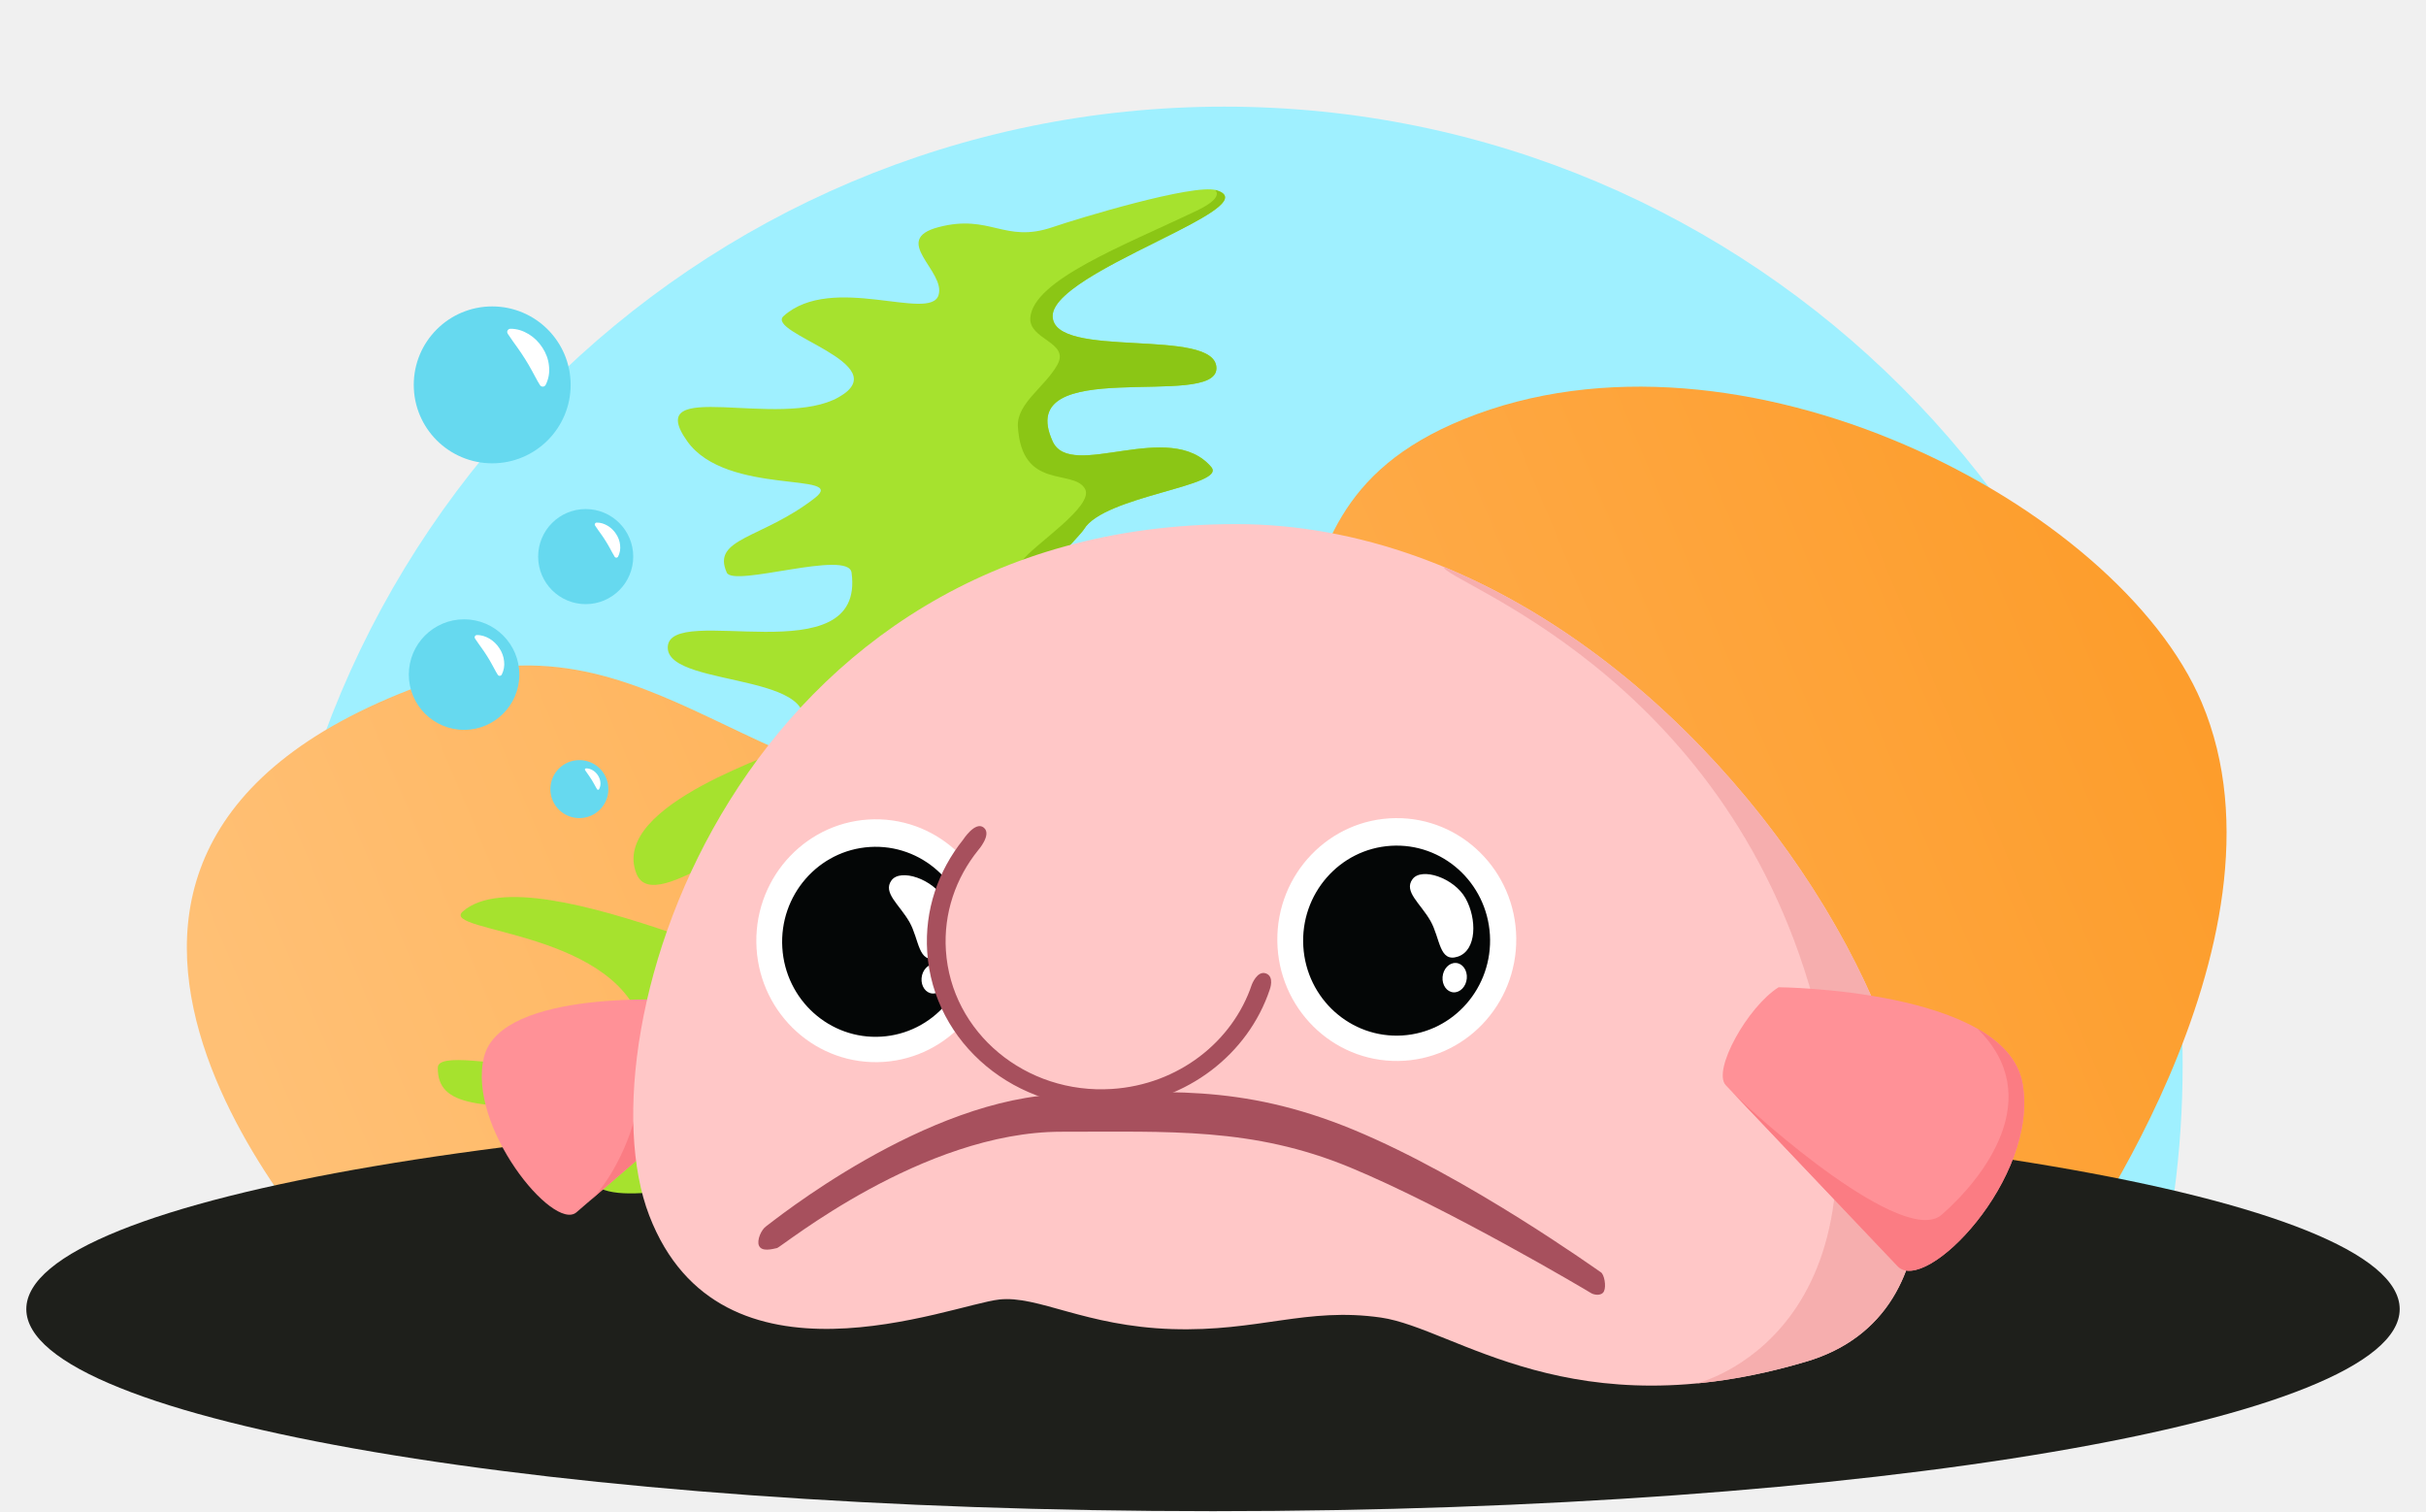
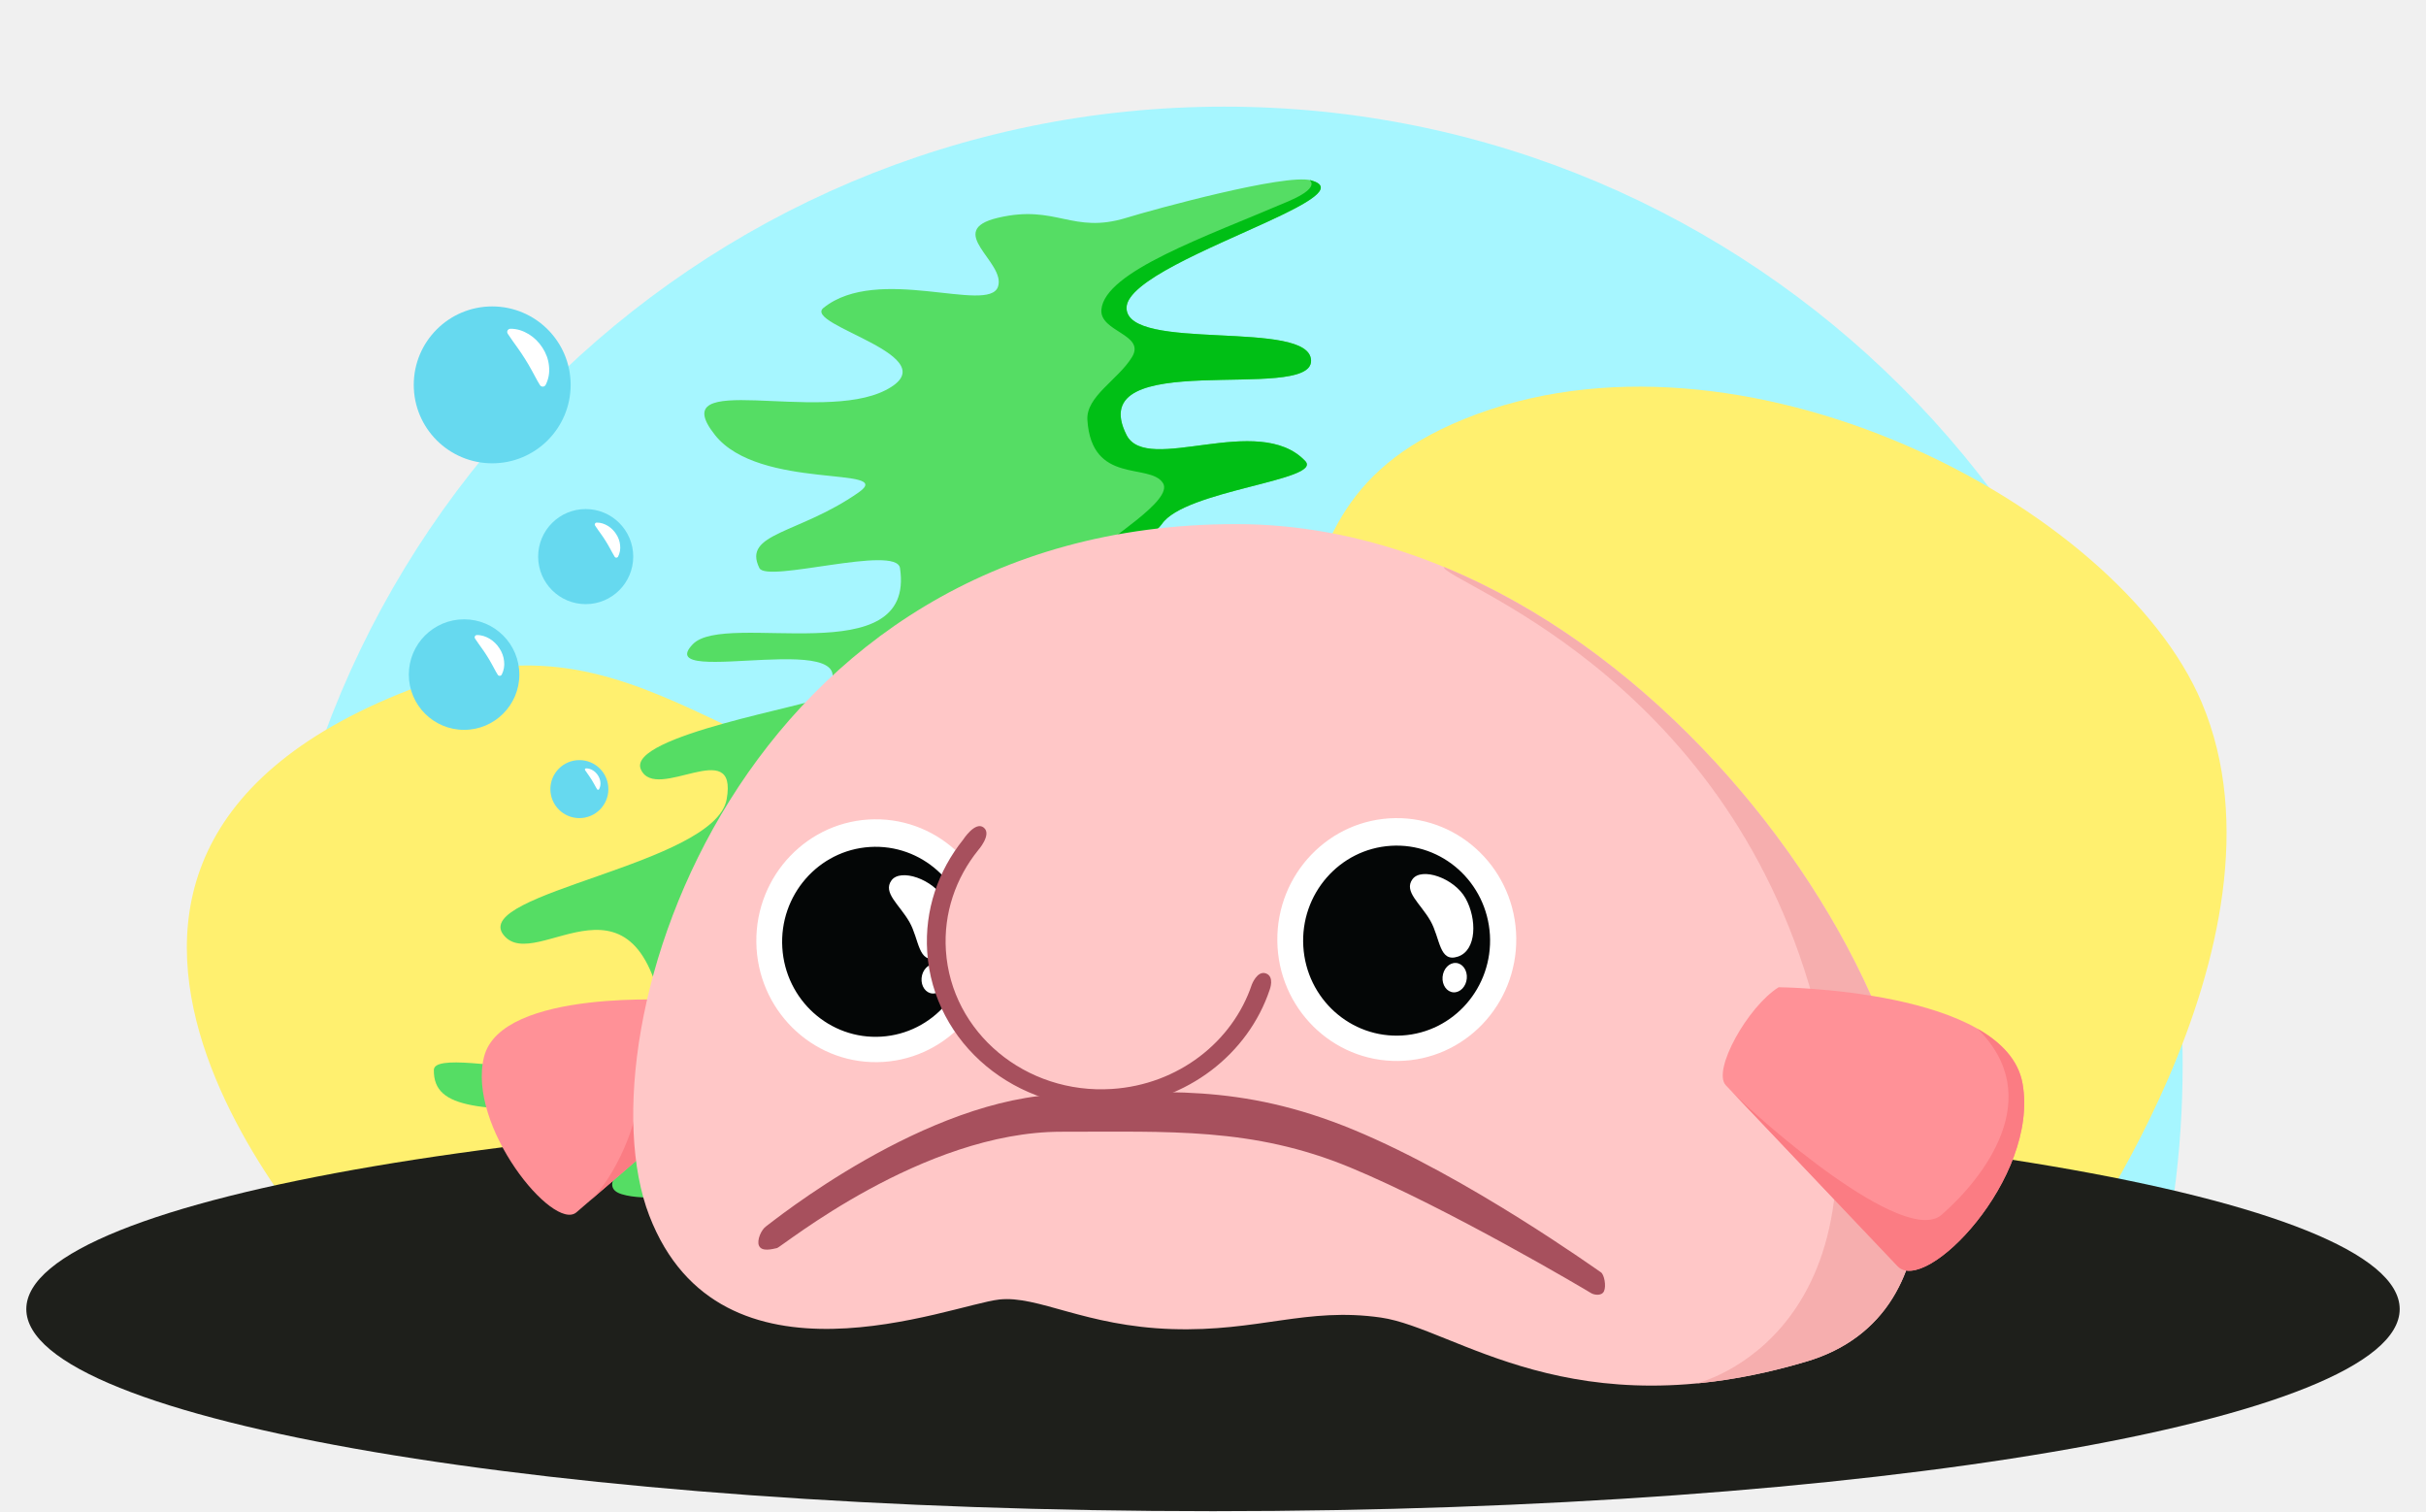
<svg xmlns="http://www.w3.org/2000/svg" xmlns:ns1="http://vectornator.io" style="fill-rule:evenodd;clip-rule:evenodd;stroke-linecap:round;stroke-linejoin:round;" xml:space="preserve" version="1.1" viewBox="0 0 554.893 345.613" id="svg1279">
-   <defs id="defs1202">
-     <linearGradient y1="290.637" id="LinearGradient_2" x1="72.241" y2="88.023" x2="554.893" gradientUnits="userSpaceOnUse">
-       <stop stop-color="#ffc075" offset="0.006" id="stop1197" />
-       <stop stop-color="#fd971f" offset="1" id="stop1199" />
-     </linearGradient>
-   </defs>
-   <path style="opacity:1;fill:#9ff0ff" id="path1209" d="m 60.826,243.594 c 0,-121.062 98.141,-219.203 219.203,-219.203 121.062,0 219.202,98.141 219.202,219.203 0,19.624 -2.579,38.646 -7.416,56.745 -28.822,4.553 -404.059,4.553 -423.768,-0.734 -4.712,-17.879 -7.221,-36.652 -7.221,-56.011 z" />
-   <path style="opacity:1;fill:url(#LinearGradient_2)" id="path1211" d="m 334.881,95.843 c 63.001,-25.567 149.598,19.663 168.702,64.797 23.303,55.054 -32.426,129.997 -32.426,129.997 H 78.117 c 0,0 -90.452,-93.639 17.895,-133.767 53.983,-19.993 77.05,31.105 137.296,24.665 92.36,-9.873 42.247,-61.617 101.572,-85.692 z" />
+   <defs id="defs1202" />
+   <path style="opacity:1;fill:#a6f6ff;fill-opacity:1" id="path1209" d="m 60.826,243.594 c 0,-121.062 98.141,-219.203 219.203,-219.203 121.062,0 219.202,98.141 219.202,219.203 0,19.624 -2.579,38.646 -7.416,56.745 -28.822,4.553 -404.059,4.553 -423.768,-0.734 -4.712,-17.879 -7.221,-36.652 -7.221,-56.011 z" />
+   <path style="opacity:1;fill:#fff06f;fill-opacity:1" id="path1211" d="m 334.881,95.843 c 63.001,-25.567 149.598,19.663 168.702,64.797 23.303,55.054 -32.426,129.997 -32.426,129.997 H 78.117 c 0,0 -90.452,-93.639 17.895,-133.767 53.983,-19.993 77.05,31.105 137.296,24.665 92.36,-9.873 42.247,-61.617 101.572,-85.692 z" />
  <path style="opacity:1;fill:#1e1f1b" id="path1213" d="m 548.876,299.407 c 0,25.519 -121.523,46.206 -271.429,46.206 -149.907,0 -271.43,-20.687 -271.43,-46.206 0,-25.518 121.523,-46.205 271.43,-46.205 149.906,0 271.429,20.687 271.429,46.205" />
-   <path style="opacity:1;fill:#a6e22e" id="path1215" d="m 157.211,100.945 c -10.703,-14.989 21.172,-2.467 34.63,-10.104 13.458,-7.637 -16.975,-14.659 -12.59,-18.575 11.025,-9.846 33.505,1.43 35.418,-4.764 1.701,-5.51 -11.089,-12.645 0,-15.552 11.847,-3.106 15.054,3.778 26.098,0 5.574,-1.907 32.278,-10.031 37.465,-8.442 12.373,3.792 -37.465,18.579 -37.465,28.757 0,10.179 37.465,2.351 37.465,11.958 0,9.607 -46.618,-3.401 -37.465,16.721 4.143,9.108 26.763,-5.29 36.278,5.868 3.722,4.364 -24.544,6.563 -29.12,14.246 -1.331,2.236 -19.23,18.406 -12.384,27.058 3.087,3.901 27.214,-25.107 34.927,-16.342 7.712,8.765 -14.604,19.929 -10.423,26.092 3.882,5.723 13.819,2.437 25.297,0 11.479,-2.438 15.462,-19.697 20.616,-9.75 5.154,9.946 -27.778,55.716 -27.778,56.815 0,70.018 -55.948,62.162 -101.255,62.162 -0.697,0 -29.143,8.375 -38.656,5.085 -9.193,-3.18 18.951,-18.946 -5.071,-18.946 -23.124,0 -33.198,0.098 -33.058,-9.087 0.103,-6.759 50.529,10.01 47.261,-7.505 -4.498,-24.107 -47.261,-23.223 -41.51,-28.209 16.417,-14.235 84.606,23.125 80.119,13.251 -5.121,-11.268 0.781,-16.751 -5.121,-28.264 -4.709,-9.187 -31.124,16.996 -35.318,6.4 -6.338,-16.01 34.435,-27.856 35.779,-29.636 12.843,-17.01 -28.617,-12.316 -28.617,-22.066 0,-10.666 45.282,6.759 42.045,-17.153 -0.725,-5.358 -27.013,3.425 -28.543,0 -3.552,-7.952 8.047,-7.65 20.14,-17.06 7.821,-6.086 -20.14,-0.322 -29.164,-12.959 z" />
-   <path style="opacity:1;fill:#8bc615" id="path1217" d="m 232.822,97.586 c -0.323,-5.346 6.21,-9.052 9.052,-14.21 2.842,-5.158 -6.631,-5.684 -6.21,-10.736 0.715,-8.579 21.113,-16.381 37.998,-24.42 7.612,-3.624 3.313,-5.096 4.57,-4.711 5.146,1.577 -0.47,5.056 -8.785,9.315 -11.678,5.98 -28.68,13.498 -28.68,19.443 0,10.179 37.465,2.351 37.465,11.958 0,9.607 -46.618,-3.401 -37.465,16.721 4.143,9.108 26.763,-5.29 36.278,5.868 3.722,4.364 -24.544,6.563 -29.12,14.246 -1.331,2.236 -19.23,18.406 -12.384,27.058 3.087,3.901 27.214,-25.107 34.927,-16.342 7.712,8.765 -14.604,19.929 -10.423,26.092 3.882,5.723 13.819,2.437 25.297,0 11.479,-2.438 15.462,-19.697 20.616,-9.75 5.154,9.946 -27.778,55.716 -27.778,56.815 -5.371,-9.931 -2.172,-18.082 -2.172,-27.272 0,-9.566 -18.021,0.889 -27.507,-13.631 -3.655,-5.594 -12.752,-4.463 -15.691,-5.905 -15.537,-7.625 -1.687,-26.075 0.911,-29.773 2.599,-3.697 16.754,-12.629 14.425,-16.594 -2.705,-4.607 -14.441,0.475 -15.324,-14.171 z" />
+   <g id="g4346" transform="translate(21.63946)">
+     <path style="clip-rule:evenodd;fill:#55dd64;fill-opacity:1;fill-rule:evenodd;stroke-width:1.069;stroke-linecap:round;stroke-linejoin:round" id="path4340" d="m 141.894,99.488 c -12.058,-15.199 23.853,-2.502 39.015,-10.246 15.162,-7.744 -19.124,-14.864 -14.184,-18.836 12.421,-9.984 37.747,1.45 39.903,-4.83 1.916,-5.587 -12.493,-12.822 0,-15.769 13.347,-3.149 16.96,3.831 29.402,0 6.28,-1.933 36.365,-10.172 42.209,-8.561 13.94,3.845 -42.209,18.839 -42.209,29.16 0,10.322 42.209,2.384 42.209,12.126 0,9.742 -52.521,-3.449 -42.209,16.956 4.668,9.236 30.152,-5.364 40.871,5.95 4.193,4.425 -27.652,6.655 -32.807,14.446 -1.5,2.267 -21.665,18.664 -13.952,27.437 3.478,3.956 30.66,-25.459 39.349,-16.571 8.688,8.888 -16.453,20.208 -11.743,26.458 4.374,5.803 15.569,2.471 28.5,0 12.932,-2.472 17.42,-19.973 23.226,-9.887 5.807,10.085 -31.295,56.497 -31.295,57.611 0,70.999 -63.032,63.033 -114.076,63.033 -0.785,0 -32.833,8.492 -43.551,5.156 -10.357,-3.225 21.351,-19.211 -5.713,-19.211 -26.052,0 -37.402,0.1 -37.244,-9.214 0.116,-6.854 55.55,10.381 53.245,-7.61 -5.552,-43.326 -29.862,-13.737 -37.326,-23.279 -7.464,-9.542 48.344,-16.098 51.046,-30.97 2.702,-14.872 -16.105,0.857 -19.604,-6.841 -3.498,-7.697 39.878,-14.765 41.392,-16.57 14.469,-17.248 -39.857,-1.449 -29.502,-12.106 7.537,-7.757 51.015,6.854 47.369,-17.393 -0.817,-5.433 -30.433,3.473 -32.157,0 -4.002,-8.063 9.066,-7.757 22.69,-17.299 8.811,-6.171 -22.69,-0.326 -32.857,-13.141 z" />
+     <path style="clip-rule:evenodd;fill:#00bf15;fill-opacity:1;fill-rule:evenodd;stroke-width:1.069;stroke-linecap:round;stroke-linejoin:round" id="path4342" d="m 227.079,96.082 c -0.364,-5.421 6.996,-9.179 10.198,-14.409 3.202,-5.23 -7.471,-5.764 -6.996,-10.887 0.806,-8.699 23.786,-16.61 42.809,-24.762 8.576,-3.675 3.732,-5.168 5.149,-4.777 5.798,1.599 -0.53,5.127 -9.897,9.445 -13.157,6.064 -32.311,13.687 -32.311,19.715 0,10.322 42.209,2.384 42.209,12.126 0,9.742 -52.521,-3.449 -42.209,16.956 4.668,9.236 30.152,-5.364 40.871,5.95 4.193,4.425 -27.652,6.655 -32.807,14.446 -1.5,2.267 -21.665,18.664 -13.952,27.437 3.478,3.956 30.66,-25.459 39.349,-16.571 8.688,8.888 -16.453,20.208 -11.743,26.458 4.374,5.803 15.569,2.471 28.5,0 12.932,-2.472 17.42,-19.973 23.226,-9.887 5.807,10.085 -31.295,56.497 -31.295,57.611 -6.051,-10.07 -2.447,-18.335 -2.447,-27.654 0,-9.7 -20.303,0.901 -30.99,-13.822 -4.118,-5.672 -14.367,-4.526 -17.678,-5.988 -17.504,-7.732 -1.901,-26.44 1.026,-30.19 2.928,-3.749 18.875,-12.806 16.251,-16.827 -3.048,-4.672 -16.269,0.482 -17.264,-14.369 z" />
+   </g>
  <g id="g10" ns1:layerName="g10">
    <path d="M164.543+249.069L131.855+277.263C126.567+281.825+106.768+257.5+110.706+241.733C114.645+225.967+155.452+228.774+155.452+228.774C160.81+232.488+167.182+246.794+164.543+249.069" opacity="1" fill="#ff9197" id="path1220" />
    <path d="M145.806+249.766C146.412+256.392+140.559+269.404+135.018+274.536L164.543+249.069C164.543+249.069+144.837+239.804+146.016+249.766" opacity="1" fill="#fb7c83" id="path1222" />
    <path d="M148.495+277.99C164.779+320.301+217.547+298.417+228.565+297.211C237.477+296.237+248.165+303.325+268.045+303.971C287.924+304.614+298.769+298.889+315.852+301.34C332.935+303.79+359.467+327.407+413.36+311.345C484.577+289.855+396.353+119.868+282.747+119.868C169.14+119.868+132.211+235.683+148.495+277.99L148.495+277.99" opacity="1" fill="#ffc7c7" id="path1224" />
    <path d="M175.265+280.441C176.4+279.672+211.779+250.831+243.637+250.243C265.248+249.84+283.371+247.543+309.605+258.395C335.839+269.247+365.388+290.505+366.156+290.977C366.925+291.445+367.436+294.12+366.88+295.313C366.324+296.505+364.528+296.147+363.881+295.721C363.236+295.295+331.048+276.202+308.777+266.99C286.507+257.78+267.391+258.861+242.809+258.839C210.945+258.802+178.739+285.264+177.711+285.448C176.681+285.664+174.227+286.369+173.593+284.884C173.065+283.652+174.129+281.208+175.265+280.441L175.265+280.441" opacity="1" fill="#a7505d" id="path1226" />
    <path d="M227.643+214.797C227.835+230.135+215.756+242.727+200.667+242.924L200.667+242.924C185.576+243.119+173.187+230.844+172.996+215.507C172.804+200.169+184.881+187.577+199.972+187.381L199.972+187.381C215.063+187.185+227.451+199.46+227.643+214.797" opacity="1" fill="#ffffff" id="path1228" />
    <path d="M201.56+237.092C189.78+237.813+179.653+228.697+178.936+216.723C178.219+204.751+187.181+194.451+198.961+193.711C210.741+192.973+220.881+202.072+221.62+214.078C222.32+226.088+213.341+236.372+201.56+237.092" opacity="1" fill="#040606" id="path1230" />
    <path d="M203.903+201.356C205.959+198.537+213.431+201.039+216.049+205.724C218.667+210.407+218.643+217.6+214.305+219.052C209.967+220.502+210.284+214.852+208.011+210.868C205.736+206.884+201.847+204.173+203.903+201.357L203.903+201.356" opacity="1" fill="#ffffff" id="path1232" />
    <path d="M213.839+220.507C215.369+220.596+216.485+222.175+216.333+224.031C216.18+225.885+214.815+227.315+213.284+227.225C211.753+227.136+210.637+225.557+210.791+223.702C210.944+221.847+212.308+220.417+213.839+220.507" opacity="1" fill="#ffffff" id="path1234" />
    <path d="M346.808+214.529C347+229.866+334.921+242.459+319.832+242.653L319.832+242.653C304.741+242.851+292.353+230.576+292.161+215.239C291.969+199.901+304.047+187.309+319.139+187.112L319.139+187.112C334.228+186.917+346.617+199.192+346.808+214.529L346.808+214.529" opacity="1" fill="#ffffff" id="path1236" />
    <path d="M320.727+236.824C308.945+237.544+298.819+228.427+298.103+216.455C297.385+204.481+306.348+194.181+318.128+193.441C329.907+192.703+340.048+201.804+340.787+213.811C341.487+225.819+332.507+236.104+320.727+236.824" opacity="1" fill="#040606" id="path1238" />
    <path d="M323.068+201.088C325.124+198.269+332.596+200.771+335.215+205.455C337.832+210.137+337.808+217.332+333.472+218.784C329.133+220.235+329.451+214.583+327.177+210.599C324.903+206.616+321.012+203.905+323.068+201.088L323.068+201.088" opacity="1" fill="#ffffff" id="path1240" />
    <path d="M333.005+220.237C334.535+220.328+335.652+221.905+335.499+223.76C335.345+225.616+333.98+227.047+332.451+226.957C330.92+226.866+329.804+225.289+329.956+223.433C330.109+221.578+331.473+220.147+333.005+220.237" opacity="1" fill="#ffffff" id="path1242" />
    <path d="M289.432+212.652C290.673+232.202+275.007+249.127+254.429+250.464C233.851+251.801+216.145+237.045+214.871+217.497C213.596+197.949+229.235+181.001+249.809+179.633C270.387+178.264+288.116+192.992+289.424+212.537" opacity="1" fill="#ffc7c7" id="path1244" />
    <path d="M286.321+225.196C281.944+238.231+269.532+248.072+254.332+249.056C234.572+250.339+217.572+236.166+216.352+217.396C215.795+208.833+218.619+200.791+223.729+194.451C223.729+194.451+226.948+190.816+225.001+189.272C223.056+187.727+220.283+192.059+220.283+192.059C214.595+199.147+211.455+208.128+212.079+217.687C213.453+238.694+232.481+254.548+254.596+253.112C271.632+252.008+285.537+240.964+290.42+226.344C290.42+226.344+291.567+223.349+289.556+222.631C287.547+221.912+286.321+225.196+286.321+225.196L286.321+225.196" opacity="1" fill="#a7505d" id="path1246" />
    <path d="M330.21+129.64C330.21+133.057+394.036+153.562+414.748+228.581C435.879+305.121+388.019+316.392+388.127+316.387C388.546+316.37+388.705+316.343+389.216+316.289C396.595+315.512+404.617+313.951+413.36+311.345C474.161+292.998+418.749+166.415+330.546+129.78C330.446+129.739+330.337+129.719+330.251+129.658C330.196+129.619+330.231+129.655+330.231+129.655" opacity="1" fill="#f6aeae" id="path1248" />
    <path d="M394.741+248.208L434.035+289.589C440.393+296.284+466.385+269.54+462.623+247.875C458.86+226.209+406.82+225.795+406.82+225.795C399.725+230.252+391.568+244.868+394.741+248.208L394.741+248.208" opacity="1" fill="#ff9197" id="path1250" />
    <path d="M452.283+235.266L452.283+235.266C468.341+251.002+453.568+269.555+444.12+277.824C435.606+285.273+402.363+256.18+395.853+249.38L434.035+289.589C440.393+296.284+466.385+269.54+462.623+247.875C461.68+242.448+457.707+238.355+452.283+235.266" opacity="1" fill="#fb7c83" id="path1252" />
    <g opacity="1" id="g1258">
      <path d="M112.58+70.082C122.488+70.082+130.521+78.114+130.521+88.023C130.521+97.931+122.488+105.964+112.58+105.964C102.672+105.964+94.639+97.931+94.639+88.023C94.639+78.114+102.672+70.082+112.58+70.082" opacity="1" fill="#66d9ef" id="path1254" />
      <path d="M116.72+75.194C118.295+75.168+119.671+75.668+120.934+76.423C122.185+77.186+123.267+78.259+124.077+79.522C124.895+80.775+125.445+82.231+125.571+83.719C125.746+85.195+125.484+86.698+124.809+88.023C124.622+88.39+124.173+88.536+123.806+88.35C123.685+88.287+123.587+88.196+123.518+88.09L123.475+88.023C122.705+86.816+122.249+85.766+121.679+84.807C121.169+83.835+120.628+82.962+120.082+82.08C119.533+81.202+118.949+80.323+118.29+79.412C117.649+78.49+116.912+77.535+116.196+76.419L116.123+76.306C115.907+75.971+116.005+75.523+116.34+75.308C116.457+75.232+116.59+75.196+116.72+75.194" opacity="1" fill="#ffffff" id="path1256" />
    </g>
    <g opacity="1" id="g1264">
      <path d="M133.965+116.426C139.97+116.426+144.837+121.294+144.837+127.299C144.837+133.304+139.97+138.172+133.965+138.172C127.959+138.172+123.091+133.304+123.091+127.299C123.091+121.294+127.959+116.426+133.965+116.426" opacity="1" fill="#66d9ef" id="path1260" />
      <path d="M136.474+119.523C137.428+119.508+138.262+119.811+139.027+120.268C139.785+120.73+140.441+121.38+140.933+122.146C141.428+122.906+141.761+123.788+141.837+124.69C141.944+125.586+141.785+126.495+141.376+127.299C141.263+127.522+140.991+127.61+140.769+127.496C140.694+127.459+140.635+127.403+140.594+127.339L140.568+127.299C140.101+126.567+139.824+125.93+139.479+125.35C139.17+124.76+138.842+124.231+138.511+123.696C138.179+123.164+137.824+122.632+137.425+122.08C137.037+121.52+136.59+120.942+136.156+120.266L136.111+120.196C135.981+119.994+136.04+119.723+136.244+119.592C136.314+119.547+136.395+119.524+136.474+119.523" opacity="1" fill="#ffffff" id="path1262" />
    </g>
    <g opacity="1" id="g1270">
      <path d="M106.149+141.644C113.131+141.644+118.789+147.303+118.789+154.283C118.789+161.264+113.131+166.924+106.149+166.924C99.168+166.924+93.509+161.264+93.509+154.283C93.509+147.303+99.168+141.644+106.149+141.644" opacity="1" fill="#66d9ef" id="path1266" />
      <path d="M109.066+145.244C110.175+145.228+111.145+145.579+112.035+146.111C112.916+146.65+113.679+147.404+114.25+148.295C114.826+149.178+115.214+150.204+115.302+151.251C115.426+152.291+115.241+153.35+114.765+154.283C114.634+154.543+114.317+154.646+114.059+154.514C113.973+154.47+113.904+154.406+113.856+154.33L113.826+154.283C113.283+153.434+112.961+152.694+112.56+152.018C112.201+151.332+111.82+150.718+111.435+150.096C111.048+149.478+110.637+148.859+110.172+148.218C109.721+147.567+109.202+146.895+108.697+146.108L108.645+146.028C108.494+145.792+108.562+145.478+108.798+145.326C108.881+145.272+108.975+145.247+109.066+145.244" opacity="1" fill="#ffffff" id="path1268" />
    </g>
    <g opacity="1" id="g1276">
      <path d="M132.52+173.844C136.183+173.844+139.153+176.814+139.153+180.478C139.153+184.14+136.183+187.11+132.52+187.11C128.856+187.11+125.887+184.14+125.887+180.478C125.887+176.814+128.856+173.844+132.52+173.844" opacity="1" fill="#66d9ef" id="path1272" />
      <path d="M134.05+175.734C134.633+175.726+135.142+175.91+135.608+176.188C136.071+176.471+136.47+176.867+136.771+177.334C137.072+177.798+137.276+178.336+137.322+178.886C137.388+179.431+137.291+179.987+137.041+180.478C136.972+180.612+136.806+180.667+136.67+180.598C136.625+180.575+136.589+180.54+136.563+180.502L136.548+180.478C136.263+180.031+136.094+179.643+135.883+179.288C135.695+178.928+135.495+178.606+135.293+178.28C135.09+177.955+134.875+177.631+134.631+177.294C134.394+176.952+134.121+176.6+133.856+176.187L133.83+176.146C133.749+176.022+133.786+175.856+133.91+175.776C133.954+175.748+134.003+175.735+134.05+175.734" opacity="1" fill="#ffffff" id="path1274" />
    </g>
  </g>
</svg>
